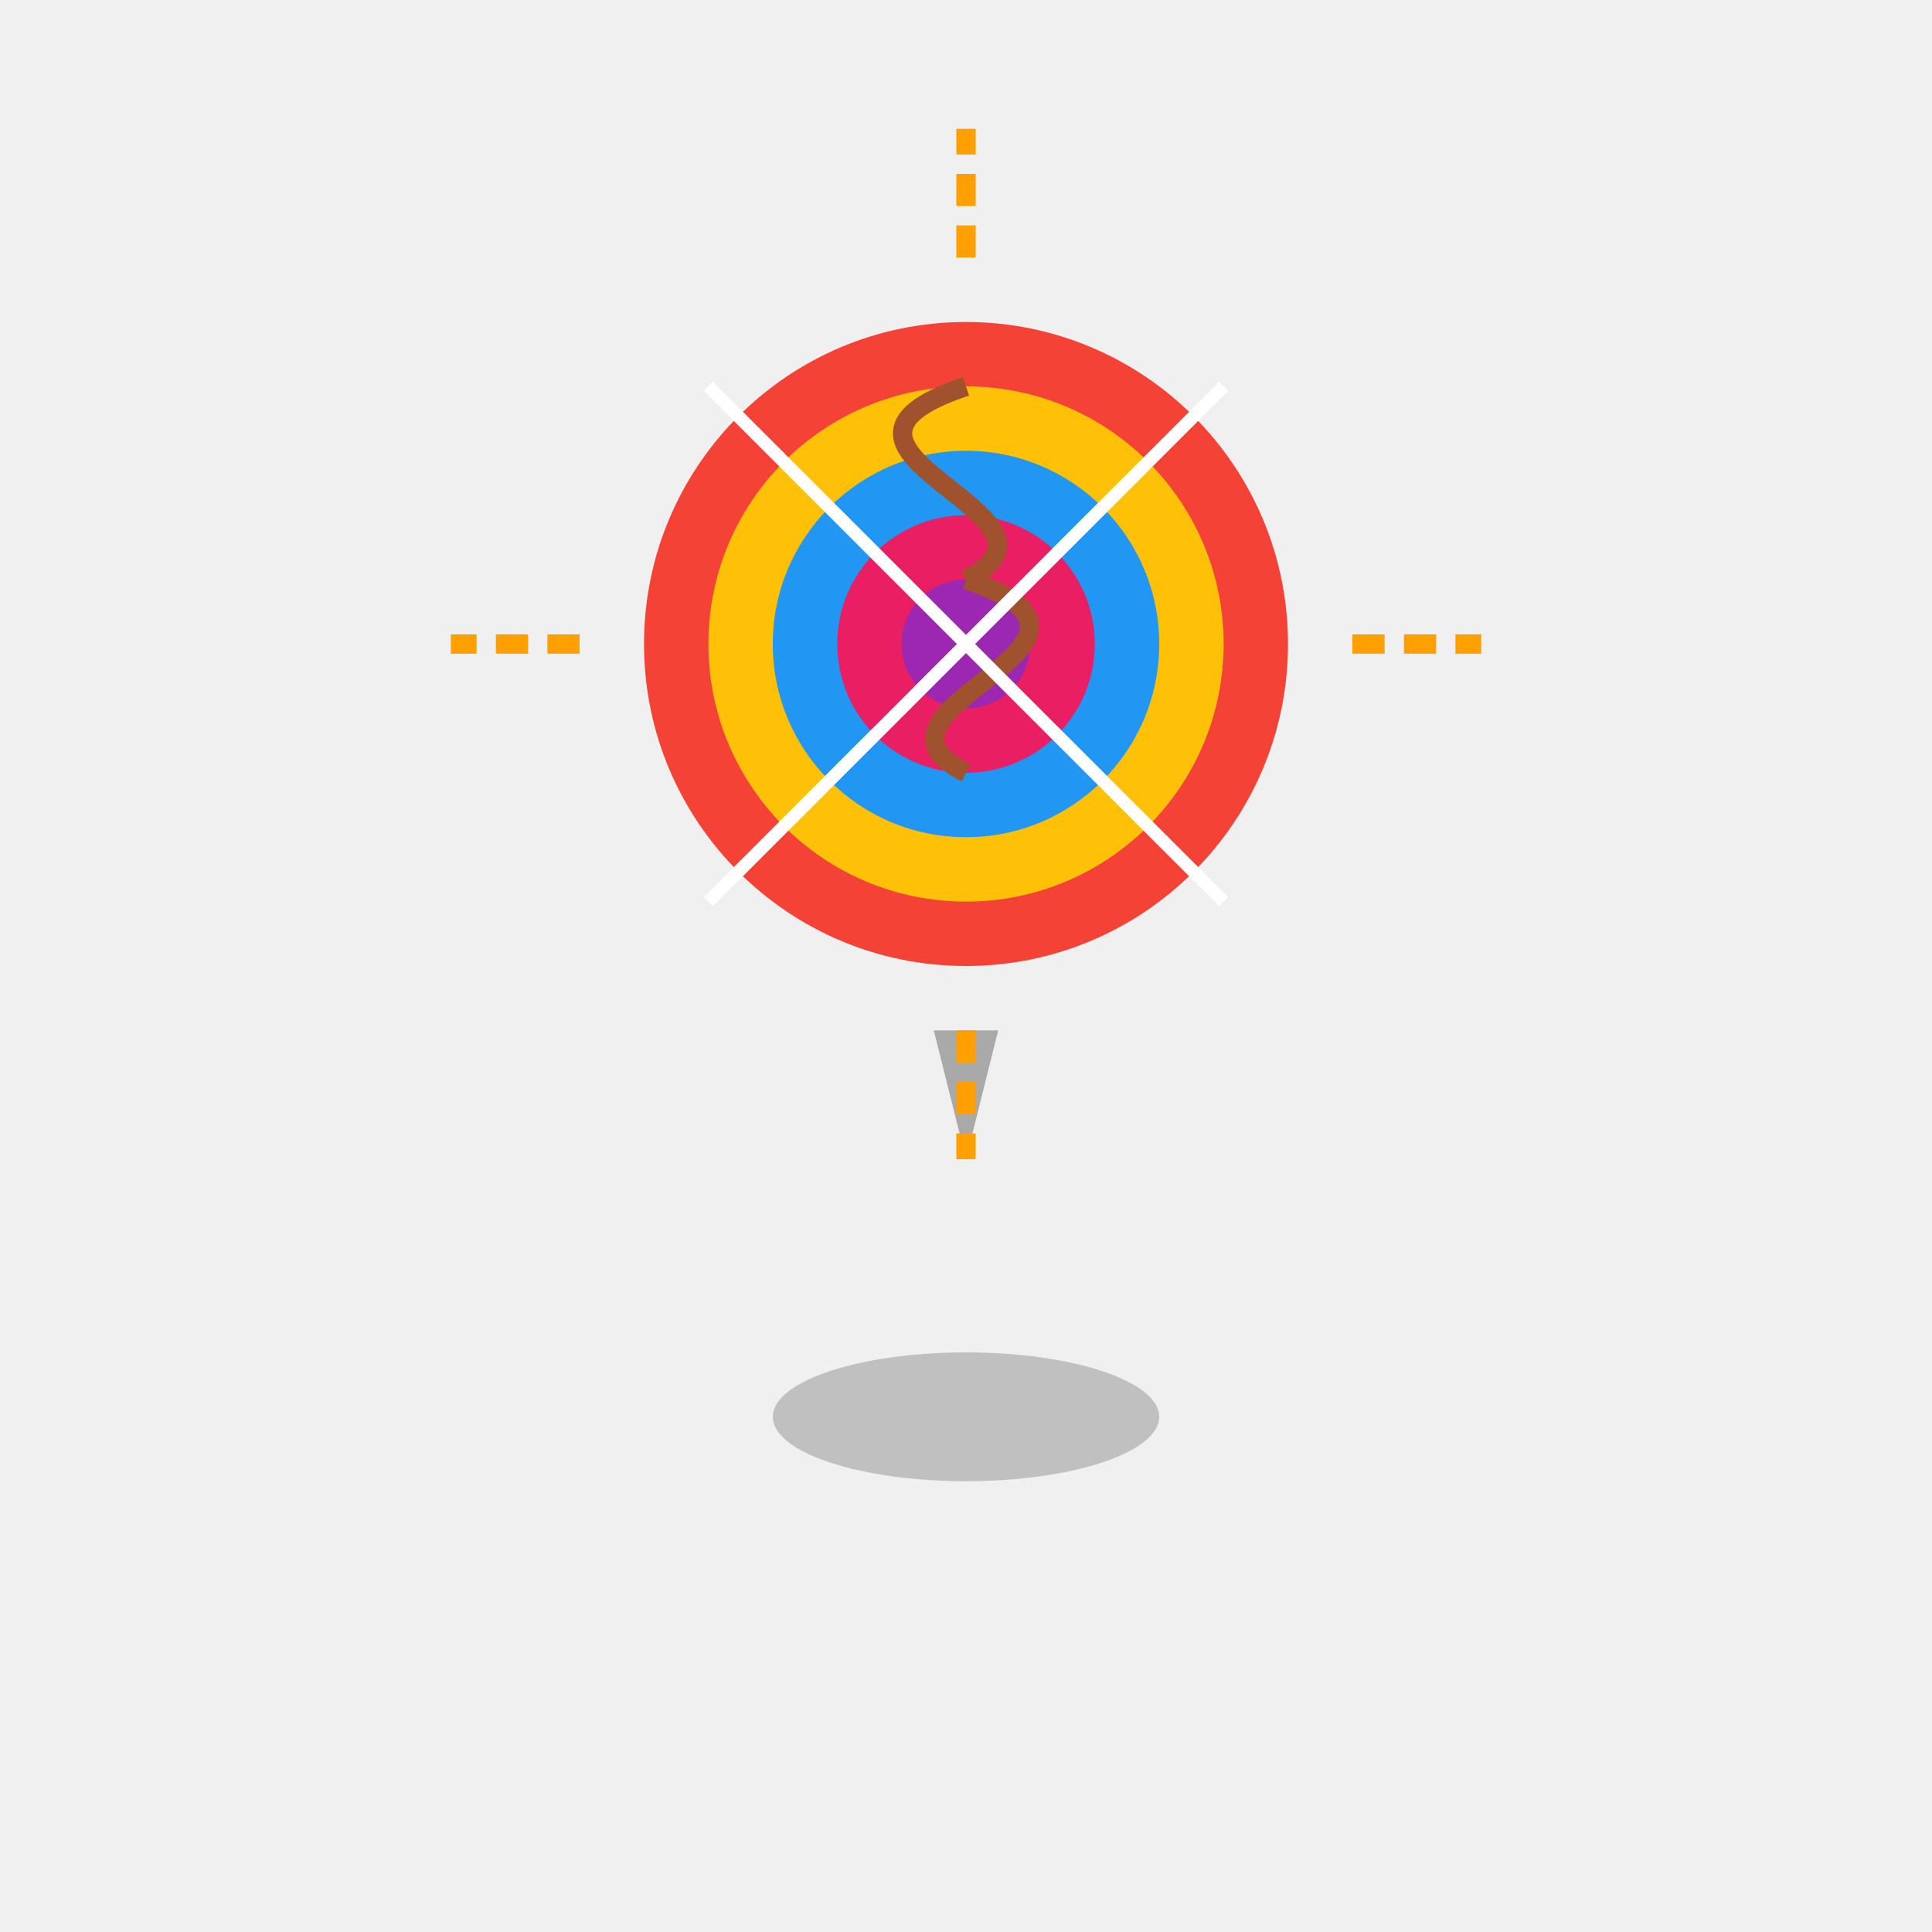
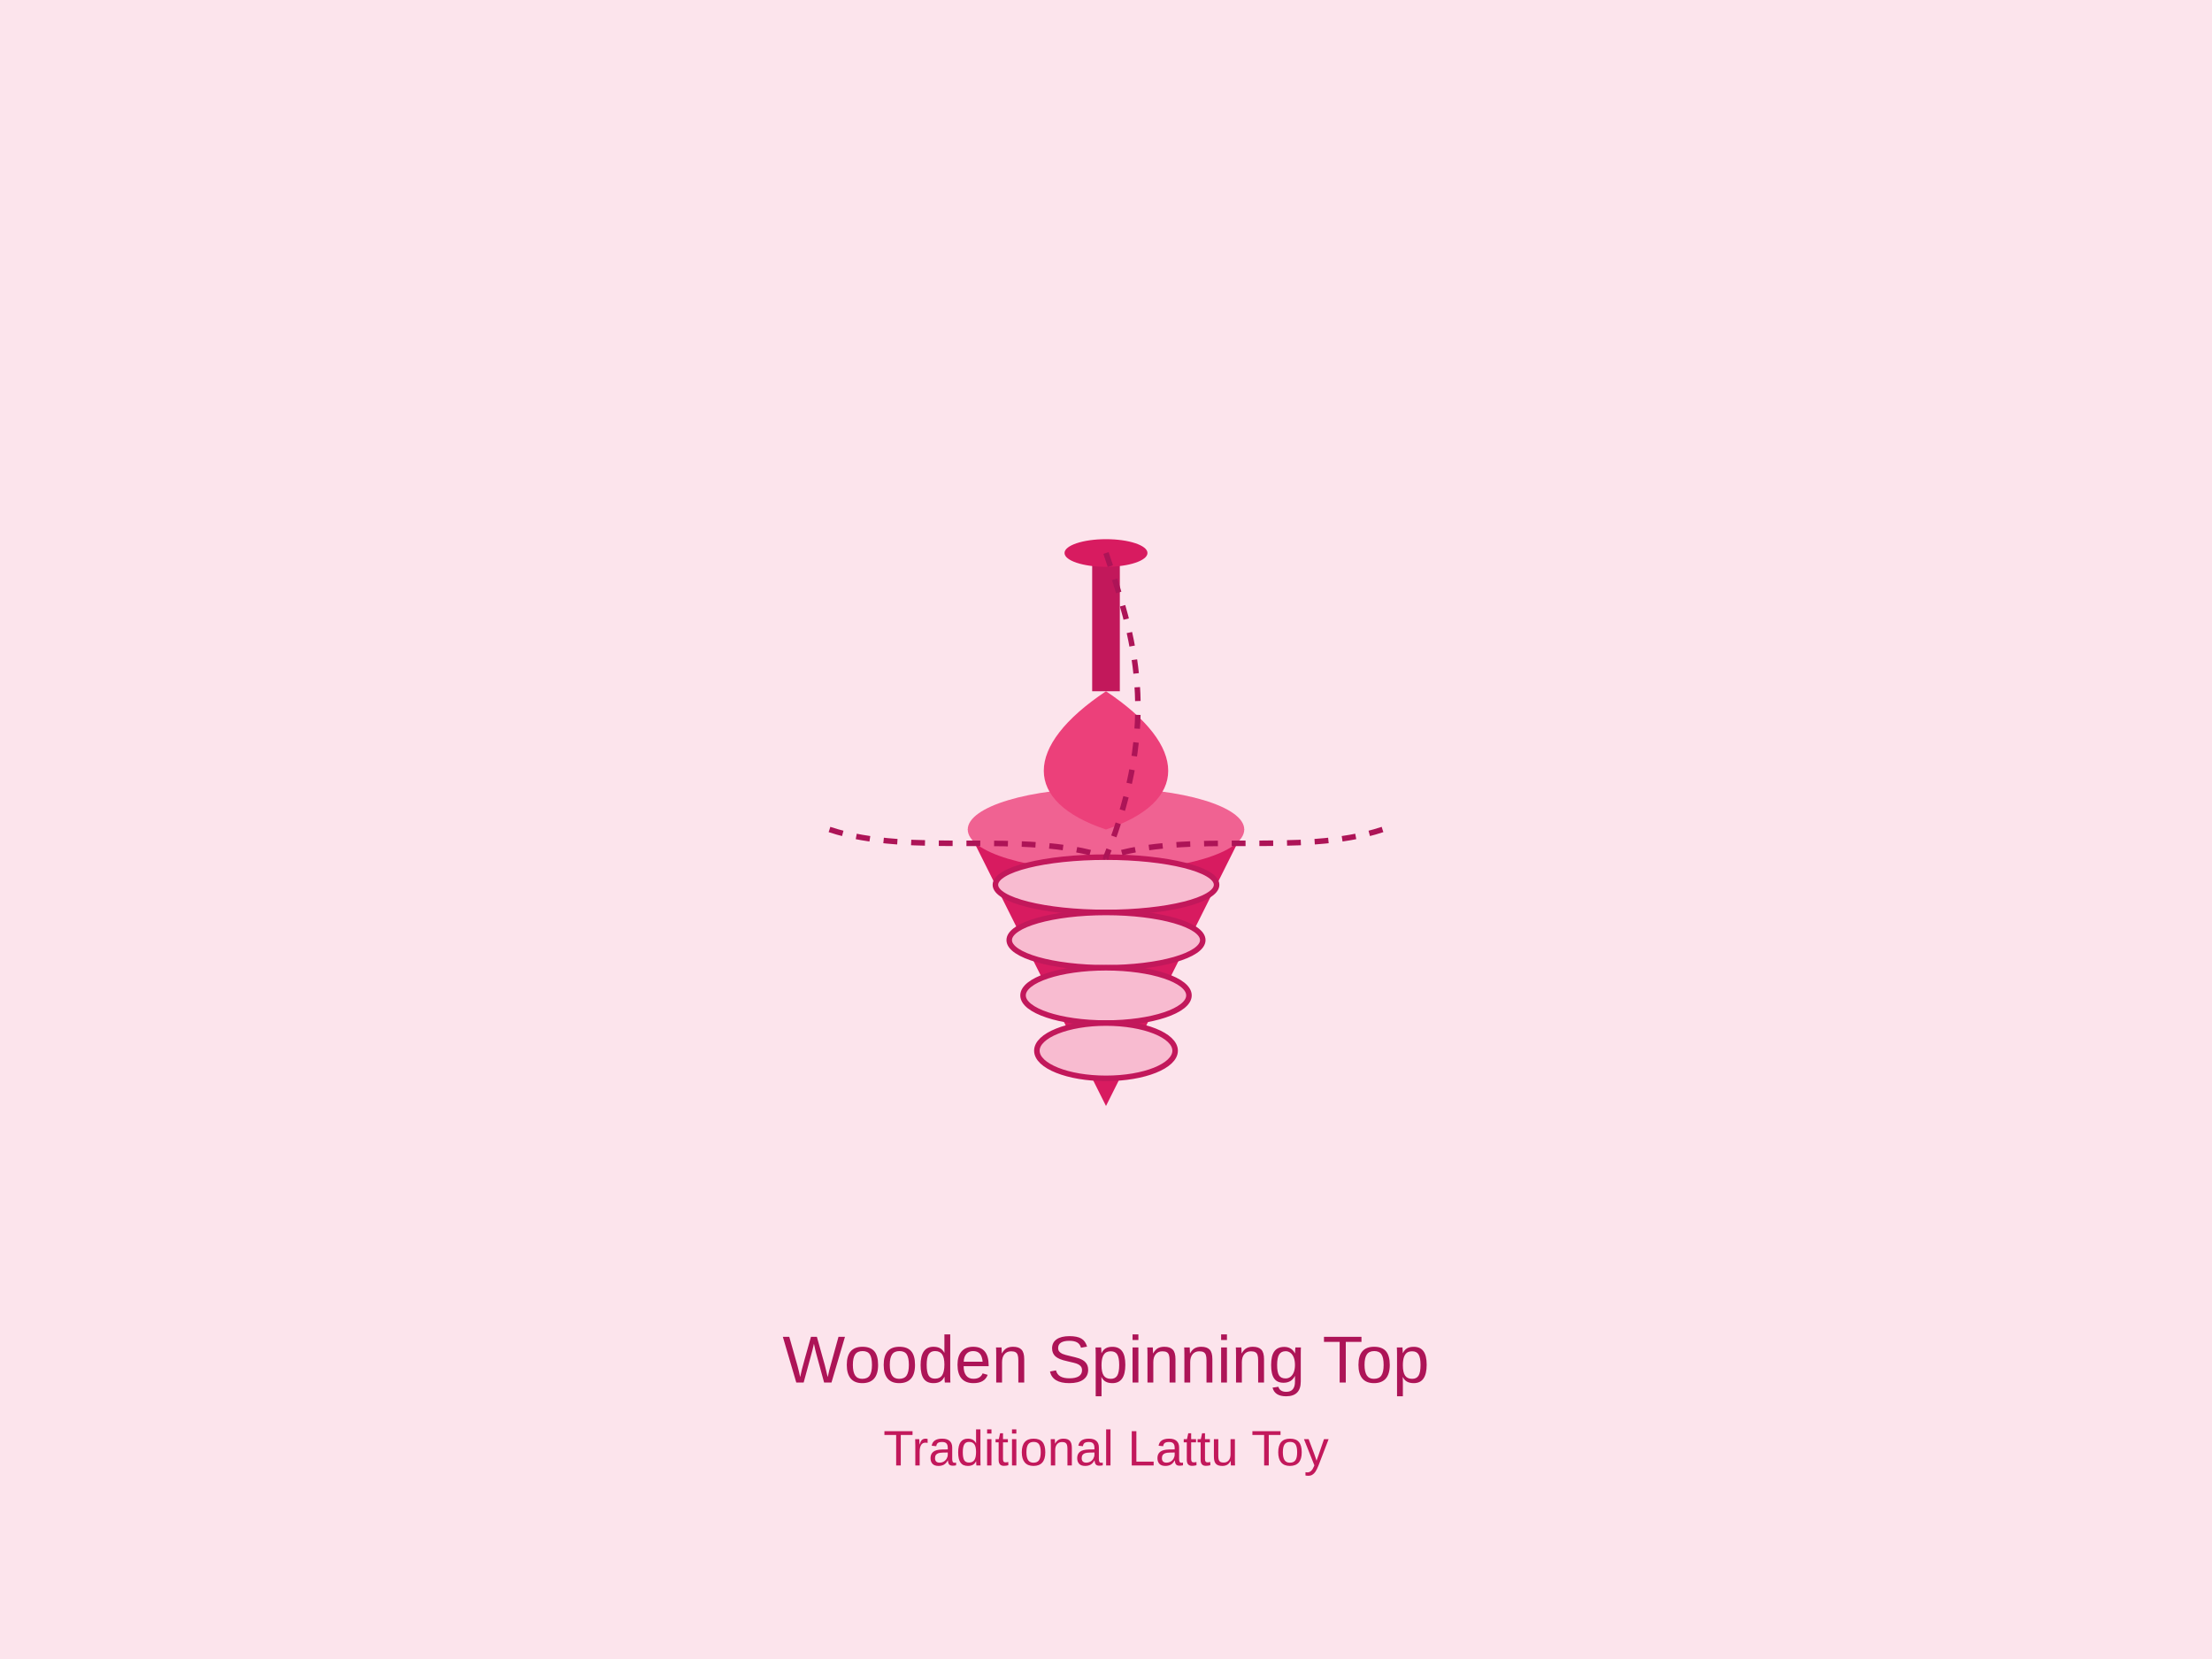
- <svg xmlns="http://www.w3.org/2000/svg" width="300" height="300" viewBox="0 0 300 300">
-   <defs>
-     <linearGradient id="wood" x1="0%" y1="0%" x2="100%" y2="0%">
-       <stop offset="0%" style="stop-color:#8B4513;stop-opacity:1" />
-       <stop offset="50%" style="stop-color:#A0522D;stop-opacity:1" />
-       <stop offset="100%" style="stop-color:#8B4513;stop-opacity:1" />
-     </linearGradient>
-   </defs>
-   <line x1="150" y1="60" x2="150" y2="160" stroke="url(#wood)" stroke-width="10" />
-   <path d="M145,160 L150,180 L155,160 Z" fill="#A9A9A9" />
-   <path d="M150,140 L200,100 L100,100 Z" fill="#4CAF50" />
-   <circle cx="150" cy="100" r="50" fill="#F44336" />
-   <circle cx="150" cy="100" r="40" fill="#FFC107" />
-   <circle cx="150" cy="100" r="30" fill="#2196F3" />
-   <circle cx="150" cy="100" r="20" fill="#E91E63" />
-   <circle cx="150" cy="100" r="10" fill="#9C27B0" />
-   <path d="M150,60 C120,70 170,80 150,90" stroke="#A0522D" stroke-width="3" fill="none" />
-   <path d="M150,90 C180,100 130,110 150,120" stroke="#A0522D" stroke-width="3" fill="none" />
-   <path d="M150,100 L190,140" stroke="white" stroke-width="2" />
-   <path d="M150,100 L110,140" stroke="white" stroke-width="2" />
-   <path d="M150,100 L190,60" stroke="white" stroke-width="2" />
-   <path d="M150,100 L110,60" stroke="white" stroke-width="2" />
-   <path d="M90,100 L70,100" stroke="#FFA000" stroke-width="3" stroke-dasharray="5,3" />
-   <path d="M210,100 L230,100" stroke="#FFA000" stroke-width="3" stroke-dasharray="5,3" />
-   <path d="M150,40 L150,20" stroke="#FFA000" stroke-width="3" stroke-dasharray="5,3" />
-   <path d="M150,160 L150,180" stroke="#FFA000" stroke-width="3" stroke-dasharray="5,3" />
-   <ellipse cx="150" cy="220" rx="30" ry="10" fill="rgba(0,0,0,0.2)" />
+ <svg xmlns="http://www.w3.org/2000/svg" width="800" height="600">
+   <rect width="100%" height="100%" fill="#FCE4EC" />
+   <path d="M400,400 L350,300 L450,300 Z" fill="#D81B60" />
+   <ellipse cx="400" cy="300" rx="50" ry="15" fill="#F06292" />
+   <path d="M400,250 C430,270 430,290 400,300 C370,290 370,270 400,250 Z" fill="#EC407A" />
+   <rect x="395" y="200" width="10" height="50" fill="#C2185B" />
+   <ellipse cx="400" cy="200" rx="15" ry="5" fill="#D81B60" />
+   <ellipse cx="400" cy="320" rx="40" ry="10" fill="#F8BBD0" stroke="#C2185B" stroke-width="2" />
+   <ellipse cx="400" cy="340" rx="35" ry="10" fill="#F8BBD0" stroke="#C2185B" stroke-width="2" />
+   <ellipse cx="400" cy="360" rx="30" ry="10" fill="#F8BBD0" stroke="#C2185B" stroke-width="2" />
+   <ellipse cx="400" cy="380" rx="25" ry="10" fill="#F8BBD0" stroke="#C2185B" stroke-width="2" />
+   <path d="M300,300 C330,310 370,300 400,310" stroke="#AD1457" stroke-width="2" stroke-dasharray="5,5" fill="none" />
+   <path d="M500,300 C470,310 430,300 400,310" stroke="#AD1457" stroke-width="2" stroke-dasharray="5,5" fill="none" />
+   <path d="M400,200 C410,230 420,260 400,310" stroke="#AD1457" stroke-width="2" stroke-dasharray="5,5" fill="none" />
+   <text x="400" y="500" font-family="Arial" font-size="24" text-anchor="middle" fill="#AD1457">Wooden Spinning Top</text>
+   <text x="400" y="530" font-family="Arial" font-size="18" text-anchor="middle" fill="#C2185B">Traditional Lattu Toy</text>
</svg>
